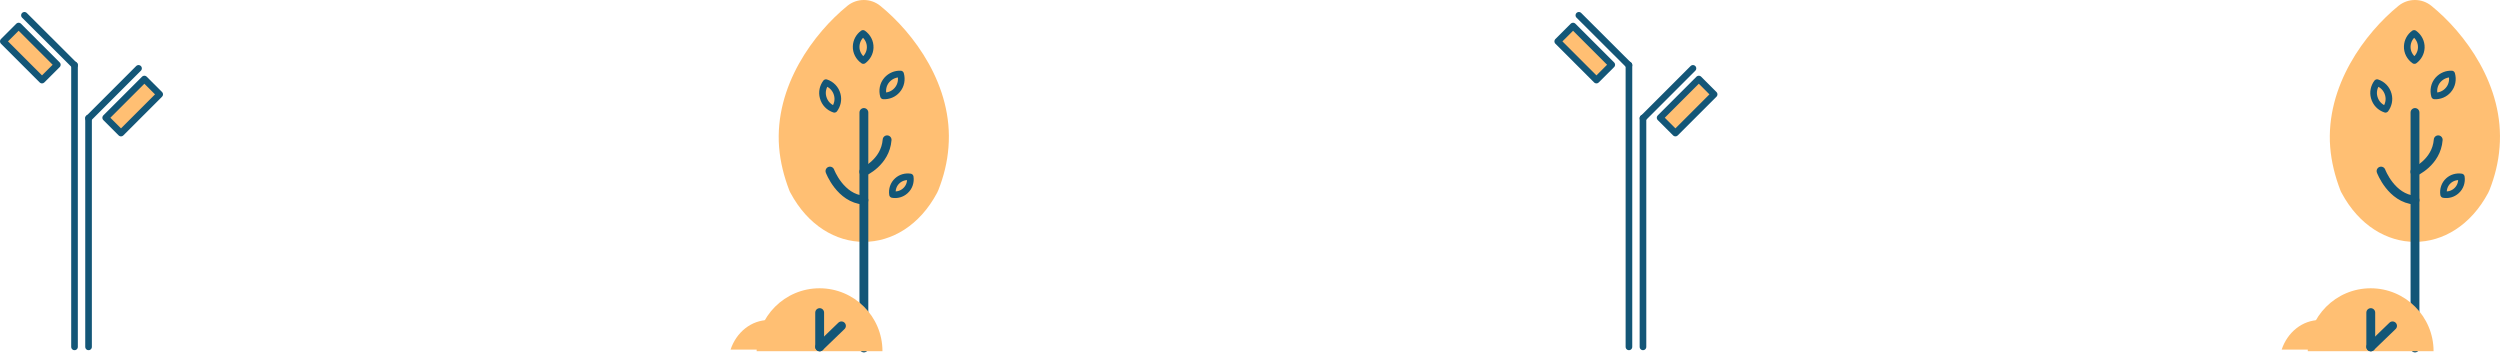
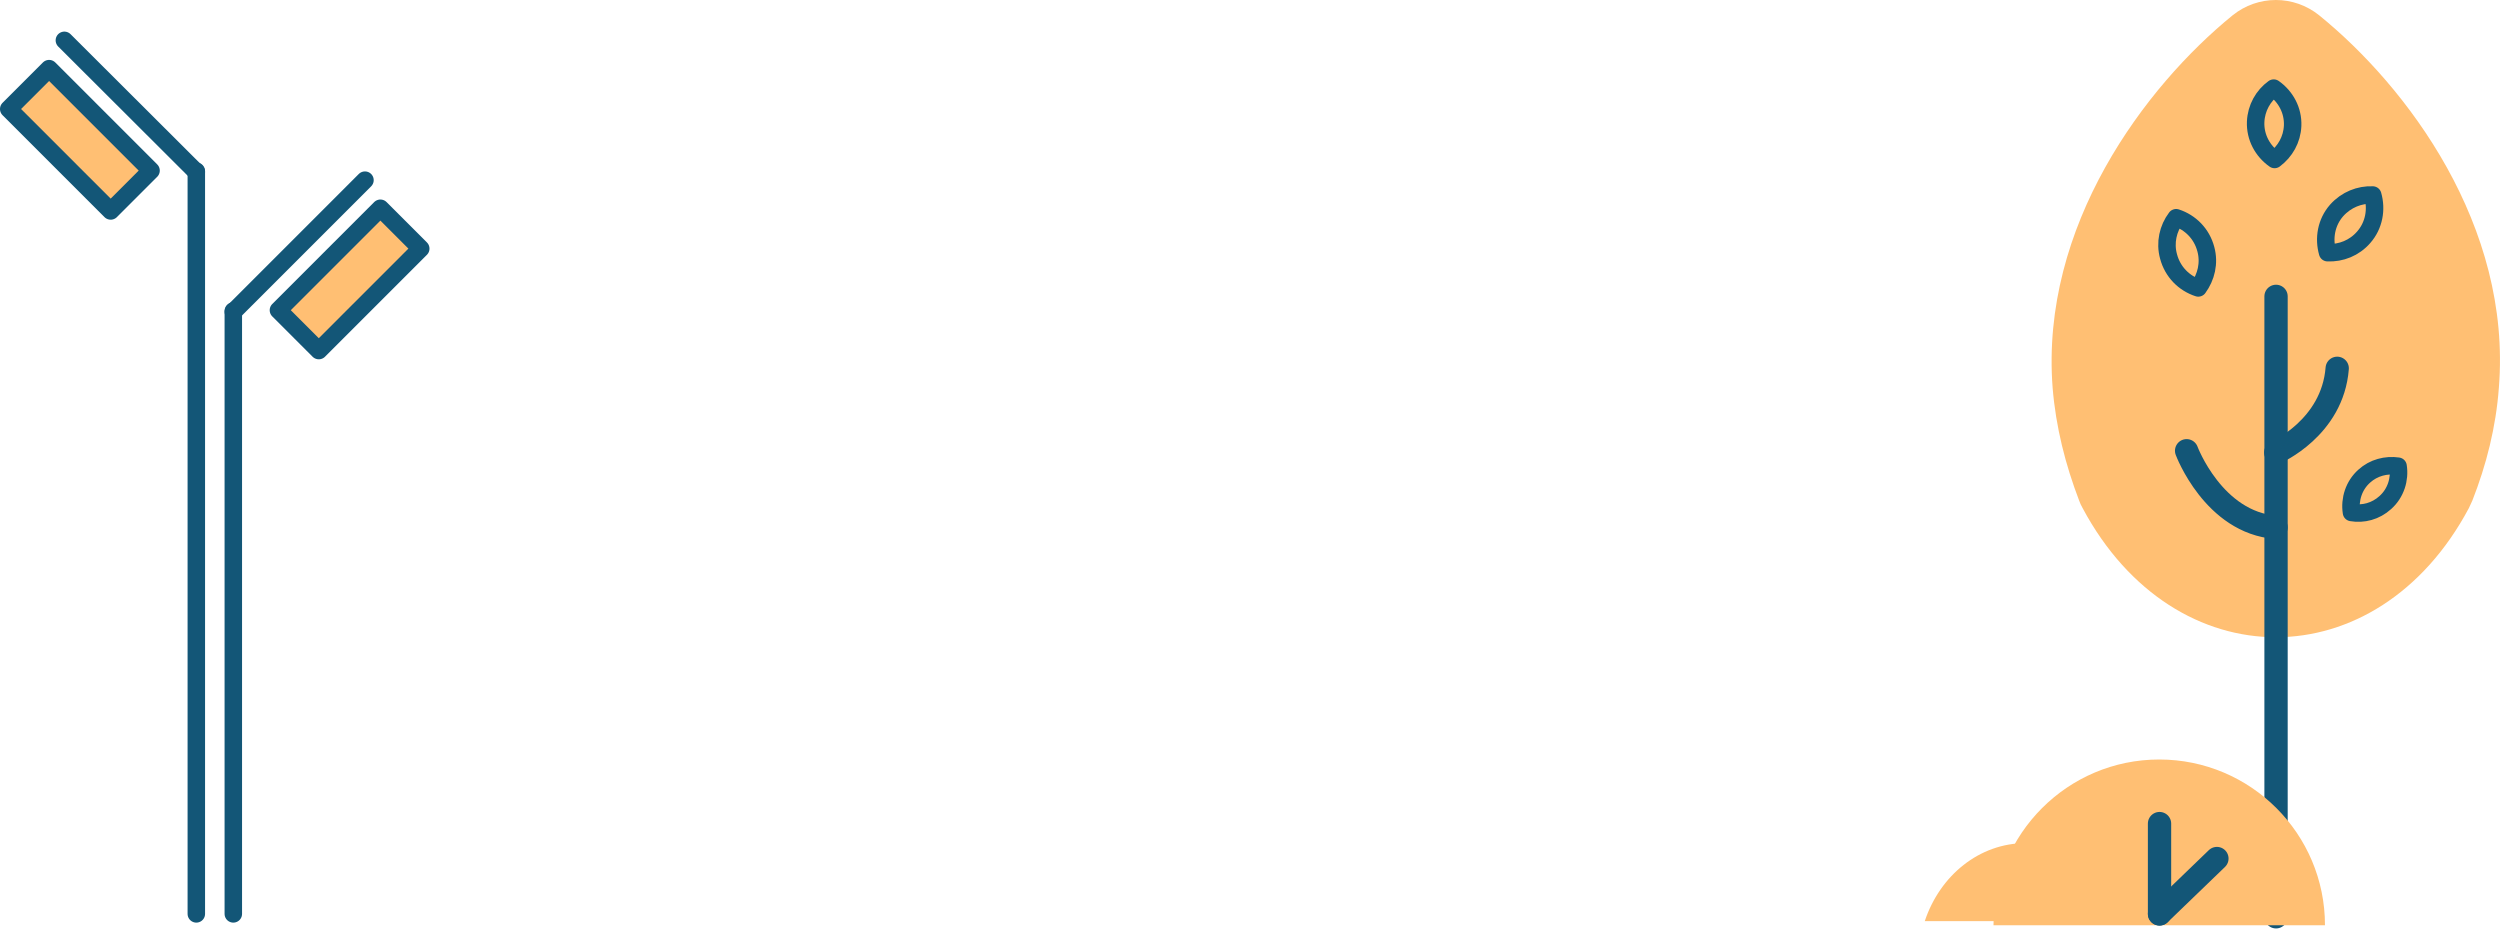
- <svg xmlns="http://www.w3.org/2000/svg" id="a" viewBox="0 0 2261.29 318.75">
+ <svg xmlns="http://www.w3.org/2000/svg" id="a" viewBox="0 0 858.29 318.75">
  <defs>
    <style>.b{fill:#ffbf73;}.c{stroke-width:6px;}.c,.d,.e{fill:none;stroke:#135677;stroke-linecap:round;stroke-linejoin:round;}.d{stroke-width:6px;}.e{stroke-width:8px;}</style>
  </defs>
  <path class="b" d="M796.2,5.25c-8.7-7-21-7-29.7,0-30,24.4-66.1,72.3-61.8,127.9,1.1,13.5,4.4,26.4,9.1,38.7.3.9.7,1.7,1.2,2.6,31.6,59.1,101.1,59.1,132.6,0,.4-.8.8-1.7,1.2-2.6,4.8-12.2,8.1-25.2,9.1-38.7,4.5-55.7-31.6-103.5-61.7-127.9Z" />
  <line class="e" x1="781.4" y1="314.75" x2="781.4" y2="101.75" />
  <path class="c" d="M802.2,72.25c-3.6,4.1-4.5,9.6-3.1,14.5,4.6.2,9.2-1.6,12.4-5.3,3.6-4.1,4.5-9.6,3.1-14.5-4.5-.2-9.1,1.6-12.4,5.3Z" />
  <path class="c" d="M774.4,41.85c-.2,5.3,2.4,10,6.5,12.9,3.6-2.7,6-6.8,6.2-11.6.2-5.3-2.4-10-6.5-12.9-3.6,2.6-6,6.8-6.2,11.6Z" />
  <path class="c" d="M744.5,88.05c1.4,5.3,5.3,9.2,10.2,10.8,2.7-3.7,3.9-8.5,2.6-13.3-1.4-5.3-5.3-9.2-10.2-10.8-2.8,3.7-3.9,8.6-2.6,13.3Z" />
  <path class="c" d="M811.7,163.45c-3.6,3.2-5.1,8-4.4,12.5,4,.7,8.3-.4,11.6-3.4,3.6-3.2,5.1-8,4.4-12.5-4.1-.6-8.4.5-11.6,3.4Z" />
  <path class="e" d="M750.7,154.75s9.2,24.7,30.7,26.3" />
  <path class="e" d="M781.3,155.35s19.5-8.4,21.1-28.9" />
  <path class="b" d="M684.4,317.65c0-31.4,25.5-56.9,56.9-56.9s56.9,25.5,56.9,56.9h-113.8Z" />
  <path class="b" d="M730.2,316.25c-5.1-15.66-18.7-26.8-34.7-26.8s-29.5,11.14-34.7,26.8h69.4Z" />
  <line class="e" x1="741.4" y1="282.75" x2="741.4" y2="313.75" />
  <line class="e" x1="761.1" y1="294.75" x2="741.4" y2="313.75" />
-   <line class="c" x1="1473.4" y1="58.75" x2="1473.4" y2="313.75" />
-   <line class="c" x1="1428.1" y1="13.85" x2="1473.4" y2="59.05" />
-   <rect class="b" x="1423.63" y="23.25" width="19.6" height="49.5" transform="translate(385.9 1027.65) rotate(-45)" />
-   <rect class="d" x="1423.63" y="23.25" width="19.6" height="49.5" transform="translate(385.9 1027.65) rotate(-45)" />
-   <line class="c" x1="1486.1" y1="106.75" x2="1486.1" y2="313.75" />
-   <line class="c" x1="1531.3" y1="61.85" x2="1486.1" y2="107.05" />
-   <rect class="b" x="1501.27" y="86.13" width="49.5" height="19.6" transform="translate(379.13 1107.15) rotate(-45)" />
-   <rect class="d" x="1501.27" y="86.13" width="49.5" height="19.6" transform="translate(379.13 1107.15) rotate(-45)" />
-   <path class="b" d="M2199.2,5.25c-8.7-7-21-7-29.7,0-30,24.4-66.1,72.3-61.8,127.9,1.1,13.5,4.4,26.4,9.1,38.7.3.9.7,1.7,1.2,2.6,31.6,59.1,101.1,59.1,132.6,0,.4-.8.8-1.7,1.2-2.6,4.8-12.2,8.1-25.2,9.1-38.7,4.5-55.7-31.6-103.5-61.7-127.9Z" />
-   <line class="e" x1="2184.4" y1="314.75" x2="2184.4" y2="101.75" />
-   <path class="c" d="M2205.2,72.25c-3.6,4.1-4.5,9.6-3.1,14.5,4.6.2,9.2-1.6,12.4-5.3,3.6-4.1,4.5-9.6,3.1-14.5-4.5-.2-9.1,1.6-12.4,5.3Z" />
-   <path class="c" d="M2177.4,41.85c-.2,5.3,2.4,10,6.5,12.9,3.6-2.7,6-6.8,6.2-11.6.2-5.3-2.4-10-6.5-12.9-3.6,2.6-6,6.8-6.2,11.6Z" />
-   <path class="c" d="M2147.5,88.05c1.4,5.3,5.3,9.2,10.2,10.8,2.7-3.7,3.9-8.5,2.6-13.3-1.4-5.3-5.3-9.2-10.2-10.8-2.8,3.7-3.9,8.6-2.6,13.3Z" />
-   <path class="c" d="M2214.7,163.45c-3.6,3.2-5.1,8-4.4,12.5,4,.7,8.3-.4,11.6-3.4,3.6-3.2,5.1-8,4.4-12.5-4.1-.6-8.4.5-11.6,3.4Z" />
-   <path class="e" d="M2153.7,154.75s9.2,24.7,30.7,26.3" />
-   <path class="e" d="M2184.3,155.35s19.5-8.4,21.1-28.9" />
-   <path class="b" d="M2087.4,317.65c0-31.4,25.5-56.9,56.9-56.9s56.9,25.5,56.9,56.9h-113.8Z" />
-   <path class="b" d="M2133.2,316.25c-5.1-15.66-18.7-26.8-34.7-26.8s-29.5,11.14-34.7,26.8h69.4Z" />
-   <line class="e" x1="2144.4" y1="282.75" x2="2144.4" y2="313.75" />
-   <line class="e" x1="2164.1" y1="294.75" x2="2144.4" y2="313.75" />
  <line class="c" x1="67.4" y1="58.75" x2="67.4" y2="313.75" />
  <line class="c" x1="22.1" y1="13.85" x2="67.4" y2="59.05" />
  <rect class="b" x="17.63" y="23.25" width="19.6" height="49.5" transform="translate(-25.91 33.45) rotate(-45)" />
  <rect class="d" x="17.63" y="23.25" width="19.6" height="49.5" transform="translate(-25.91 33.45) rotate(-45)" />
  <line class="c" x1="80.1" y1="106.75" x2="80.1" y2="313.75" />
  <line class="c" x1="125.3" y1="61.85" x2="80.1" y2="107.05" />
  <rect class="b" x="95.27" y="86.13" width="49.5" height="19.6" transform="translate(-32.68 112.96) rotate(-45)" />
  <rect class="d" x="95.27" y="86.13" width="49.5" height="19.6" transform="translate(-32.68 112.96) rotate(-45)" />
</svg>
